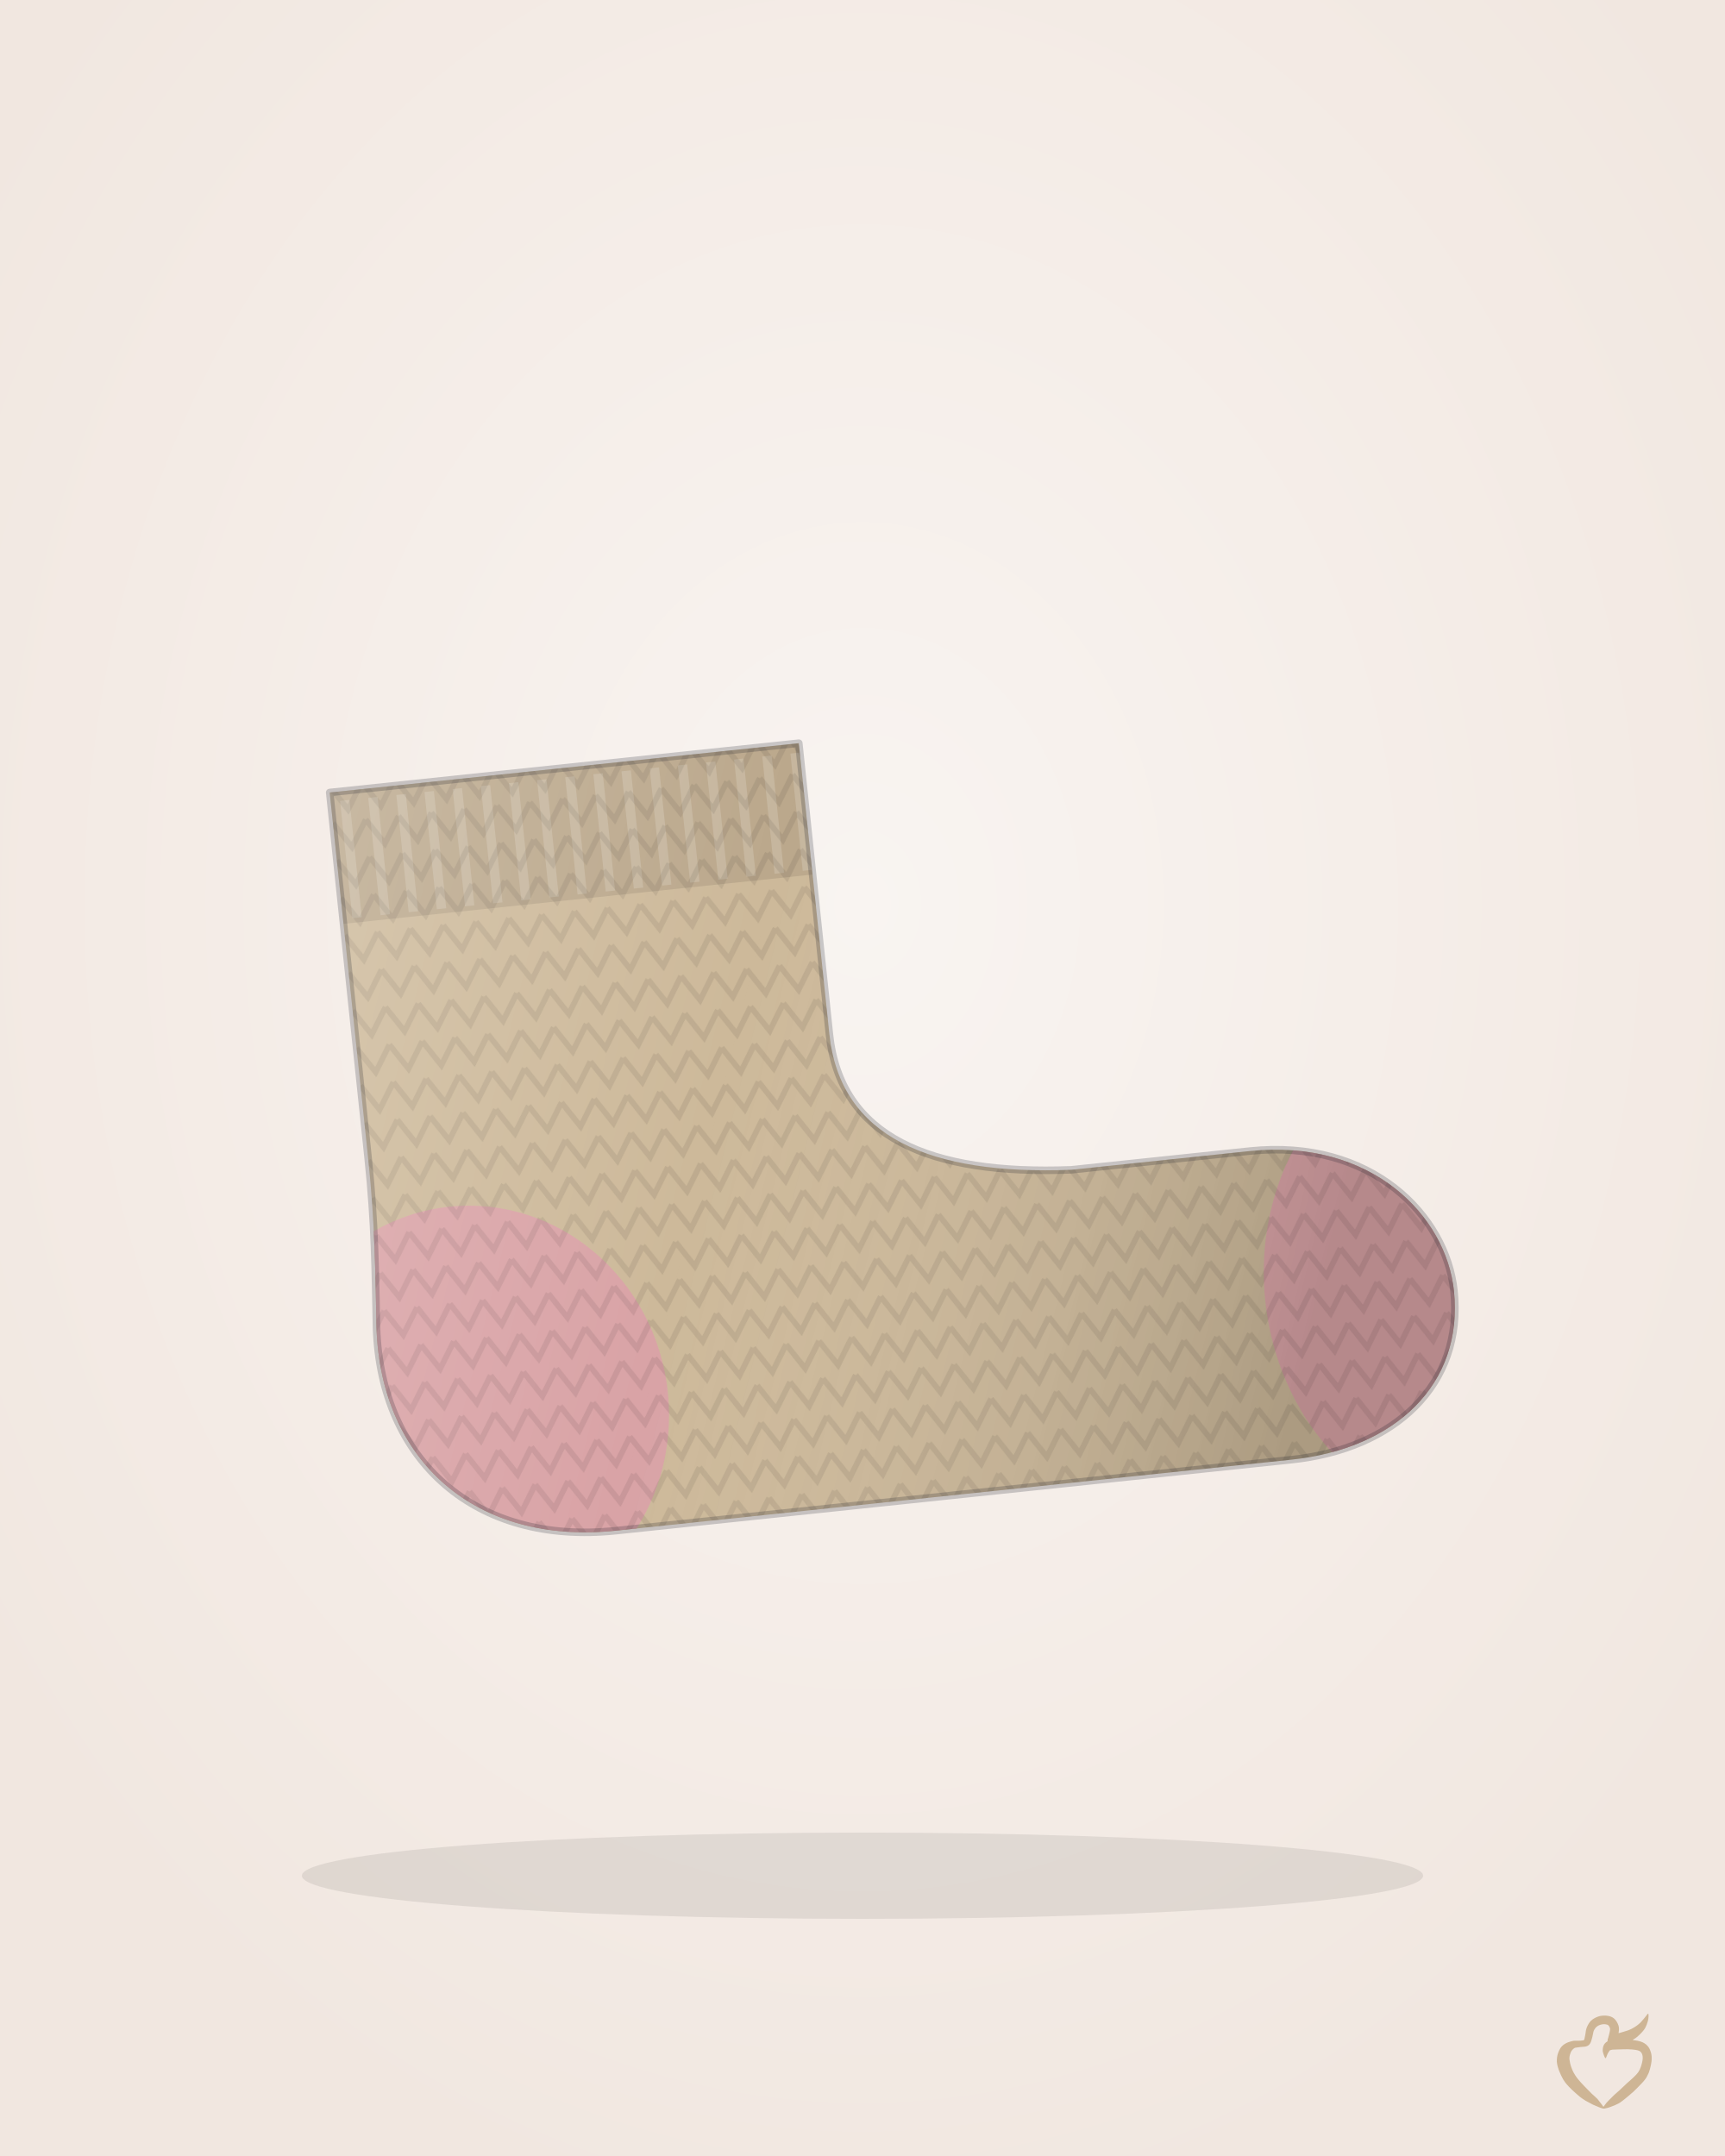
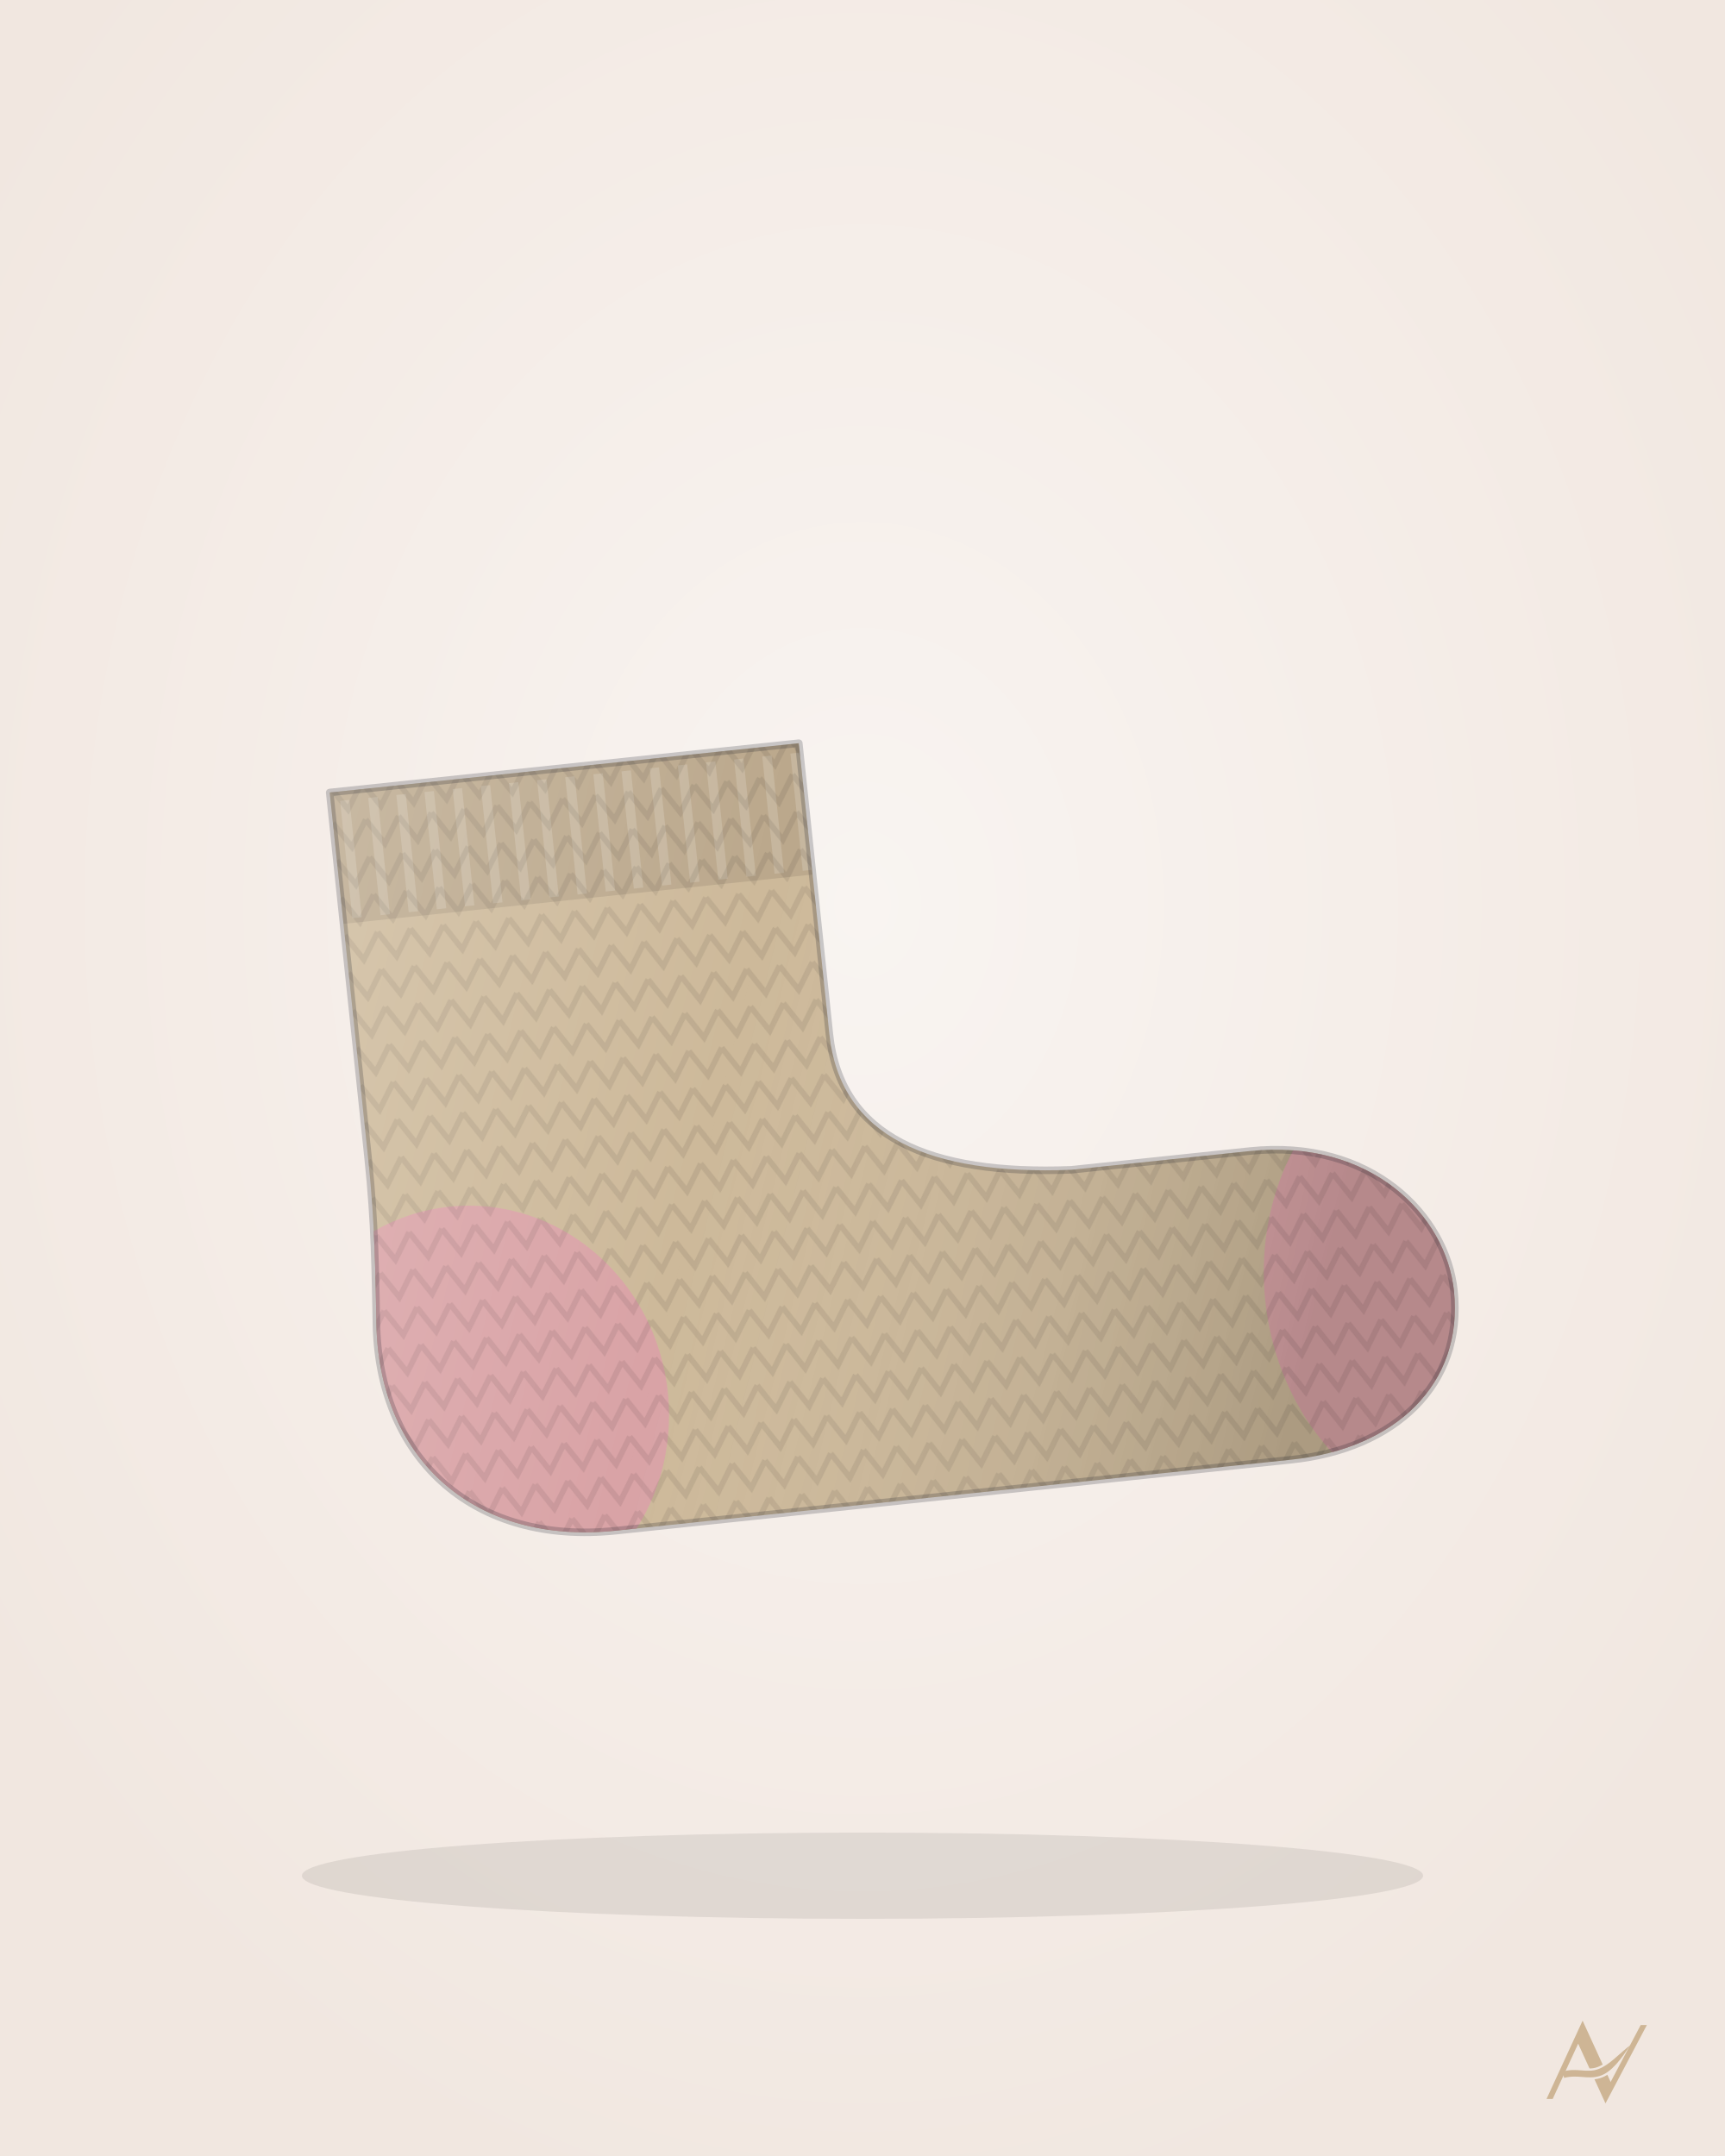
<svg xmlns="http://www.w3.org/2000/svg" viewBox="0 0 800 1000" role="img">
  <defs>
    <radialGradient id="light" cx=".5" cy=".42" r=".62">
      <stop offset="0" stop-color="#fff" stop-opacity=".55" />
      <stop offset="1" stop-color="#fff" stop-opacity="0" />
    </radialGradient>
  </defs>
  <rect width="800" height="1000" fill="#f1e7e0" />
  <rect width="800" height="1000" fill="url(#light)" />
  <ellipse cx="400" cy="870" rx="260" ry="20" fill="#000" fill-opacity=".08" />
  <g transform="rotate(-6 400 500) translate(168.1 40.6) scale(2.1875 2.1875)">
    <defs>
      <clipPath id="c-soft-cotton-ankle-a">
        <path d="M0 138H100V200C100 222 118 232 148 234H186C212 234 226 252 226 268C226 288 210 300 188 300H44C14 300 -4 280 -2 252C-1 240 0 230 0 216Z" />
      </clipPath>
      <pattern id="k-soft-cotton-ankle-a" width="7" height="8" patternUnits="userSpaceOnUse">
        <path d="M0 0.5L3.5 6L7 0.5" fill="none" stroke="#000" stroke-opacity=".075" stroke-width="1.2" />
      </pattern>
      <linearGradient id="g-soft-cotton-ankle-a" x1="0" x2="1" y1="0" y2="0.25">
        <stop offset="0" stop-color="#fff" stop-opacity=".2" />
        <stop offset=".42" stop-color="#fff" stop-opacity="0" />
        <stop offset="1" stop-color="#000" stop-opacity=".16" />
      </linearGradient>
    </defs>
    <path d="M0 138H100V200C100 222 118 232 148 234H186C212 234 226 252 226 268C226 288 210 300 188 300H44C14 300 -4 280 -2 252C-1 240 0 230 0 216Z" fill="#cdb99a" />
    <g clip-path="url(#c-soft-cotton-ankle-a)">
      <rect x="-10" y="138" width="120" height="28" fill="#000" fill-opacity=".09" />
      <path d="M3 140V165" stroke="#fff" stroke-opacity=".16" stroke-width="2" />
      <path d="M9 140V165" stroke="#fff" stroke-opacity=".16" stroke-width="2" />
      <path d="M15 140V165" stroke="#fff" stroke-opacity=".16" stroke-width="2" />
      <path d="M21 140V165" stroke="#fff" stroke-opacity=".16" stroke-width="2" />
      <path d="M27 140V165" stroke="#fff" stroke-opacity=".16" stroke-width="2" />
      <path d="M33 140V165" stroke="#fff" stroke-opacity=".16" stroke-width="2" />
      <path d="M39 140V165" stroke="#fff" stroke-opacity=".16" stroke-width="2" />
      <path d="M45 140V165" stroke="#fff" stroke-opacity=".16" stroke-width="2" />
      <path d="M51 140V165" stroke="#fff" stroke-opacity=".16" stroke-width="2" />
      <path d="M57 140V165" stroke="#fff" stroke-opacity=".16" stroke-width="2" />
      <path d="M63 140V165" stroke="#fff" stroke-opacity=".16" stroke-width="2" />
      <path d="M69 140V165" stroke="#fff" stroke-opacity=".16" stroke-width="2" />
      <path d="M75 140V165" stroke="#fff" stroke-opacity=".16" stroke-width="2" />
      <path d="M81 140V165" stroke="#fff" stroke-opacity=".16" stroke-width="2" />
      <path d="M87 140V165" stroke="#fff" stroke-opacity=".16" stroke-width="2" />
      <path d="M93 140V165" stroke="#fff" stroke-opacity=".16" stroke-width="2" />
      <path d="M99 140V165" stroke="#fff" stroke-opacity=".16" stroke-width="2" />
      <ellipse cx="16" cy="272" rx="42" ry="44" fill="#d9a3a6" />
      <ellipse cx="232" cy="266" rx="46" ry="52" fill="#d9a3a6" />
      <rect x="-30" y="108" width="290" height="202" fill="url(#k-soft-cotton-ankle-a)" />
      <rect x="-6" y="138" width="236" height="166" fill="url(#g-soft-cotton-ankle-a)" />
    </g>
    <path d="M0 138H100V200C100 222 118 232 148 234H186C212 234 226 252 226 268C226 288 210 300 188 300H44C14 300 -4 280 -2 252C-1 240 0 230 0 216Z" fill="none" stroke="#0b1220" stroke-opacity=".2" stroke-width="1.6" stroke-linejoin="round" />
  </g>
-   <g transform="translate(722 934) scale(0.0679)" fill="#b08d57" fill-opacity=".55" fill-rule="evenodd">
-     <path d="M313.3 647.4C311.0 646.9 308.1 646.0 306.8 645.5C305.6 645.0 303.2 644.3 301.6 643.8C300.0 643.4 296.8 642.2 294.5 641.2C292.1 640.2 289.6 639.2 288.8 639.0C288.1 638.8 285.7 637.8 283.5 636.8C281.3 635.8 277.7 634.2 275.5 633.3C273.3 632.5 269.8 631.0 267.7 630.1C265.6 629.2 263.5 628.3 263.0 628.2C262.6 628.0 260.6 627.2 258.5 626.3C256.5 625.4 253.5 624.1 251.8 623.4C250.2 622.8 247.9 621.8 246.8 621.2C237.4 616.1 233.8 614.2 221.8 608.0C214.9 604.5 204.9 599.1 197.8 595.1C187.1 589.0 164.2 573.5 158.7 568.4C157.5 567.4 154.2 564.5 151.3 562.2C148.5 559.8 144.8 556.6 143.2 555.1C141.5 553.7 138.5 551.1 136.4 549.4C132.1 545.9 128.5 542.8 124.2 538.6C122.5 537.0 119.7 534.5 118.0 533.0C97.5 515.1 66.5 482.6 56.3 468.2C52.9 463.4 46.8 454.2 45.5 451.8C45.0 450.9 43.5 448.5 42.2 446.5C35.7 436.2 20.2 403.1 15.0 388.3C13.5 384.0 12.0 379.8 11.6 378.9C11.0 377.4 7.5 365.4 5.1 357.0C-5.6 318.5 1.1 274.3 23.3 237.5C37.0 214.8 62.1 198.1 94.5 190.0C97.4 189.2 100.6 188.4 101.5 188.0C103.6 187.3 109.7 185.9 114.5 185.1C118.5 184.5 128.9 184.3 148.5 184.7C157.7 184.8 158.9 184.8 163.2 184.1C165.7 183.7 170.6 183.0 174.0 182.7C187.9 181.2 187.1 182.3 191.5 158.2C192.1 154.7 193.4 148.3 194.3 144.0C195.2 139.7 196.1 134.7 196.3 132.8C198.8 109.7 202.4 97.0 211.9 78.2C216.5 69.0 223.8 58.3 230.8 50.5C233.0 48.1 242.4 40.2 246.2 37.7C278.1 16.2 310.9 8.9 348.7 14.7C380.4 19.6 400.8 35.4 415.8 67.0C425.1 86.6 426.8 101.6 422.7 126.0C422.3 128.1 421.9 130.2 421.8 130.8C421.4 133.4 422.9 133.3 432.8 130.3C435.8 129.4 445.1 126.6 453.7 124.1C485.2 115.0 493.6 111.9 513.1 102.1C522.7 97.3 542.0 85.2 548.6 79.8C551.6 77.4 554.0 75.5 557.7 72.7C563.0 68.6 568.5 63.7 572.5 59.6C578.9 53.0 581.1 50.5 591.0 38.5C592.1 37.2 593.8 35.2 594.8 34.0C598.1 30.2 607.0 19.0 609.0 16.2C618.7 2.3 622.7 -1.6 624.8 0.5C628.1 3.8 626.5 35.2 622.3 49.0C616.0 69.8 612.4 79.7 607.3 89.8C605.2 93.9 603.2 97.7 602.8 98.4C602.4 99.0 601.3 101.0 600.3 102.7C599.4 104.4 597.0 107.9 595.0 110.3C593.1 112.8 590.4 116.3 589.0 118.0C579.0 130.9 549.2 159.5 539.7 165.2C538.3 166.1 534.8 168.3 532.0 170.2C529.2 172.1 525.2 174.5 523.1 175.6C516.3 179.4 516.5 179.5 528.8 181.2C539.3 182.6 549.2 184.1 551.5 184.8C552.4 185.1 556.5 186.1 560.7 187.0C599.5 195.9 626.7 218.5 638.1 251.2C639.0 253.6 640.5 257.9 641.5 260.8C643.5 266.8 645.7 275.8 646.5 281.7C648.1 294.3 648.1 294.2 647.9 307.8C647.7 321.5 647.2 326.3 645.0 337.7C644.7 339.6 644.1 342.7 643.8 344.7C643.5 346.6 643.0 349.2 642.7 350.5C642.3 351.8 641.8 354.2 641.5 355.8C639.5 367.1 633.6 388.7 630.0 397.7C628.9 400.5 627.5 404.3 626.8 406.2C625.2 410.5 617.3 426.7 614.8 430.5C613.8 432.2 612.2 434.8 611.3 436.5C610.3 438.2 608.4 441.2 606.8 443.2C605.3 445.2 603.5 447.8 602.7 448.9C601.9 450.1 600.1 452.5 598.6 454.3C597.1 456.0 594.9 458.7 593.7 460.2C592.5 461.6 590.7 463.7 589.7 464.8C588.6 465.9 586.7 468.2 585.3 469.8C581.7 474.2 558.1 498.8 552.2 504.3C546.1 510.1 528.1 527.7 526.1 529.9C524.9 531.3 522.8 533.2 521.5 534.3C518.0 537.1 510.7 543.4 506.7 547.0C504.7 548.8 502.3 550.9 501.3 551.7C500.3 552.5 498.2 554.4 496.5 555.8C493.3 558.7 489.0 562.3 480.7 569.1C477.8 571.4 475.3 573.5 475.0 573.8C474.7 574.2 472.6 575.9 470.3 577.7C465.9 581.2 461.1 585.0 457.7 587.8C456.5 588.7 453.9 590.8 451.8 592.3C449.8 593.9 446.9 596.1 445.5 597.2C434.8 605.6 430.8 608.3 420.6 613.7C414.1 617.1 399.5 624.0 395.3 625.7C393.8 626.3 390.6 627.6 388.2 628.5C383.6 630.4 368.5 636.1 362.2 638.4C360.2 639.1 356.2 640.4 353.5 641.2C350.8 642.0 346.4 643.2 343.9 644.0C329.0 648.4 321.7 649.2 313.3 647.4ZM319.4 635.1C319.7 634.8 321.4 632.4 323.2 629.8C334.6 613.3 343.8 602.5 357.5 589.4C366.6 580.6 384.2 563.0 387.6 559.4C389.1 557.7 391.9 555.0 393.8 553.4C395.6 551.8 398.5 549.3 400.1 547.8C401.8 546.3 404.2 544.2 405.5 543.1C406.8 542.1 410.6 538.8 413.8 535.8C417.1 532.9 421.1 529.4 422.6 528.0C424.2 526.7 426.8 524.3 428.4 522.9C429.9 521.4 433.6 518.0 436.5 515.3C446.8 505.9 464.0 489.6 464.0 489.3C464.0 489.2 466.6 486.7 469.7 483.8C472.9 480.9 477.2 476.8 479.3 474.8C481.4 472.8 484.4 470.2 485.9 469.0C488.6 466.8 494.9 461.2 499.2 457.3C500.4 456.1 503.1 453.8 505.0 452.1C508.7 449.0 510.6 447.3 521.1 437.4C537.2 422.3 550.6 408.0 555.9 400.1C558.9 395.7 564.5 386.0 566.2 382.2C568.8 376.6 573.2 365.6 574.0 362.8C574.4 361.6 575.3 358.8 576.0 356.7C576.7 354.6 578.1 349.9 579.0 346.3C579.9 342.8 581.3 337.7 582.0 335.0C593.0 294.0 584.8 262.3 560.8 252.9C540.4 244.8 496.3 241.2 446.3 243.3C429.0 244.1 419.7 244.4 403.7 244.6C380.5 245.1 375.7 245.6 368.1 248.2C360.4 250.9 360.0 251.3 354.2 261.8C353.3 263.5 351.9 265.7 351.0 266.8C348.3 270.3 345.0 277.5 342.2 286.0C338.7 296.6 334.8 304.0 332.7 304.0C329.1 304.0 319.3 280.8 314.5 260.9C312.4 252.1 313.9 232.8 317.6 222.2C322.3 208.6 332.2 196.5 343.5 190.6C346.8 188.9 346.6 189.5 346.8 182.7C347.0 175.9 348.2 170.7 350.6 165.9C351.0 165.0 351.6 162.9 351.9 161.2C352.5 157.1 353.4 153.9 355.5 147.5C360.1 133.6 364.4 110.5 363.9 102.7C363.5 96.8 357.3 84.5 352.3 79.7C343.7 71.3 319.0 69.1 299.5 74.9C279.5 80.8 264.7 92.3 256.8 108.1C256.1 109.4 255.2 111.0 254.8 111.7C251.9 116.3 249.4 124.6 248.0 133.8C247.2 139.8 243.6 156.4 242.6 159.7C241.3 163.2 240.1 167.5 239.5 170.2C230.1 211.7 215.3 225.2 178.0 226.3C168.2 226.7 166.5 226.8 159.9 227.8C156.0 228.5 151.1 229.2 149.1 229.3C147.1 229.5 144.5 229.8 143.2 230.0C141.9 230.2 139.7 230.4 138.3 230.5C134.8 230.8 126.8 232.2 124.1 233.0C115.3 235.7 98.9 253.0 95.8 263.0C95.3 264.6 94.3 267.3 93.5 269.2C86.7 285.2 84.4 303.9 87.3 318.0C87.9 320.9 88.6 325.0 88.9 327.2C89.1 329.4 89.8 333.0 90.3 335.3C90.9 337.6 91.4 340.3 91.7 341.4C91.9 342.4 92.5 344.8 93.0 346.7C93.6 348.6 94.6 352.3 95.4 355.0C96.1 357.7 97.3 361.4 98.1 363.3C98.8 365.3 100.1 368.7 100.9 370.9C101.7 373.2 103.6 377.9 105.1 381.4C106.7 385.0 108.3 388.7 108.7 389.7C110.6 394.6 117.2 407.1 121.5 413.8C123.3 416.8 126.0 421.2 127.5 423.6C132.4 431.8 146.8 450.2 158.2 462.8C159.8 464.6 162.4 467.5 164.0 469.3C165.5 471.1 168.5 474.3 170.6 476.5C172.8 478.7 177.0 483.2 180.0 486.4C183.0 489.7 186.3 493.1 187.3 494.1C189.8 496.5 212.6 519.8 214.0 521.5C216.9 524.9 234.0 542.2 238.2 546.0C243.0 550.2 246.9 553.9 260.3 566.0C274.1 578.7 275.3 579.8 277.1 581.9C279.0 584.1 283.3 589.5 286.7 594.0C287.8 595.6 290.1 598.4 291.7 600.3C293.3 602.3 295.1 604.7 295.9 605.7C296.6 606.7 298.6 609.3 300.4 611.5C302.1 613.7 304.5 616.9 305.7 618.5C306.8 620.2 308.4 622.2 309.2 623.2C309.9 624.1 311.1 625.7 311.7 626.7C312.3 627.7 313.6 629.6 314.6 631.0C318.1 636.0 318.4 636.2 319.4 635.1Z" />
+   <g transform="translate(716 936) scale(0.4082)" opacity=".55">
+     <defs>
+       <clipPath id="wm-z">
+         <rect x="38" y="0" width="42" height="100" />
+       </clipPath>
+       <mask id="wm-m" maskUnits="userSpaceOnUse" x="-10" y="-10" width="140" height="120">
+         <rect x="-10" y="-10" width="140" height="120" fill="#fff" />
+         <path d="M21 61C37 56 49 63 62 58S85 41 98 31C89 45 77 62 63 66S39 64 23 68Z" fill="none" stroke="#000" stroke-width="5" stroke-linejoin="round" clip-path="url(#wm-z)" />
+       </mask>
+     </defs>
+     <g fill="#b08d57">
+       <path d="M3 92L44 3L75.86 72.65L110 8L117 8L70 97L38.96 29.14L10 92Z" mask="url(#wm-m)" />
+       <path d="M21 61C37 56 49 63 62 58S85 41 98 31C89 45 77 62 63 66S39 64 23 68Z" />
+     </g>
  </g>
</svg>
